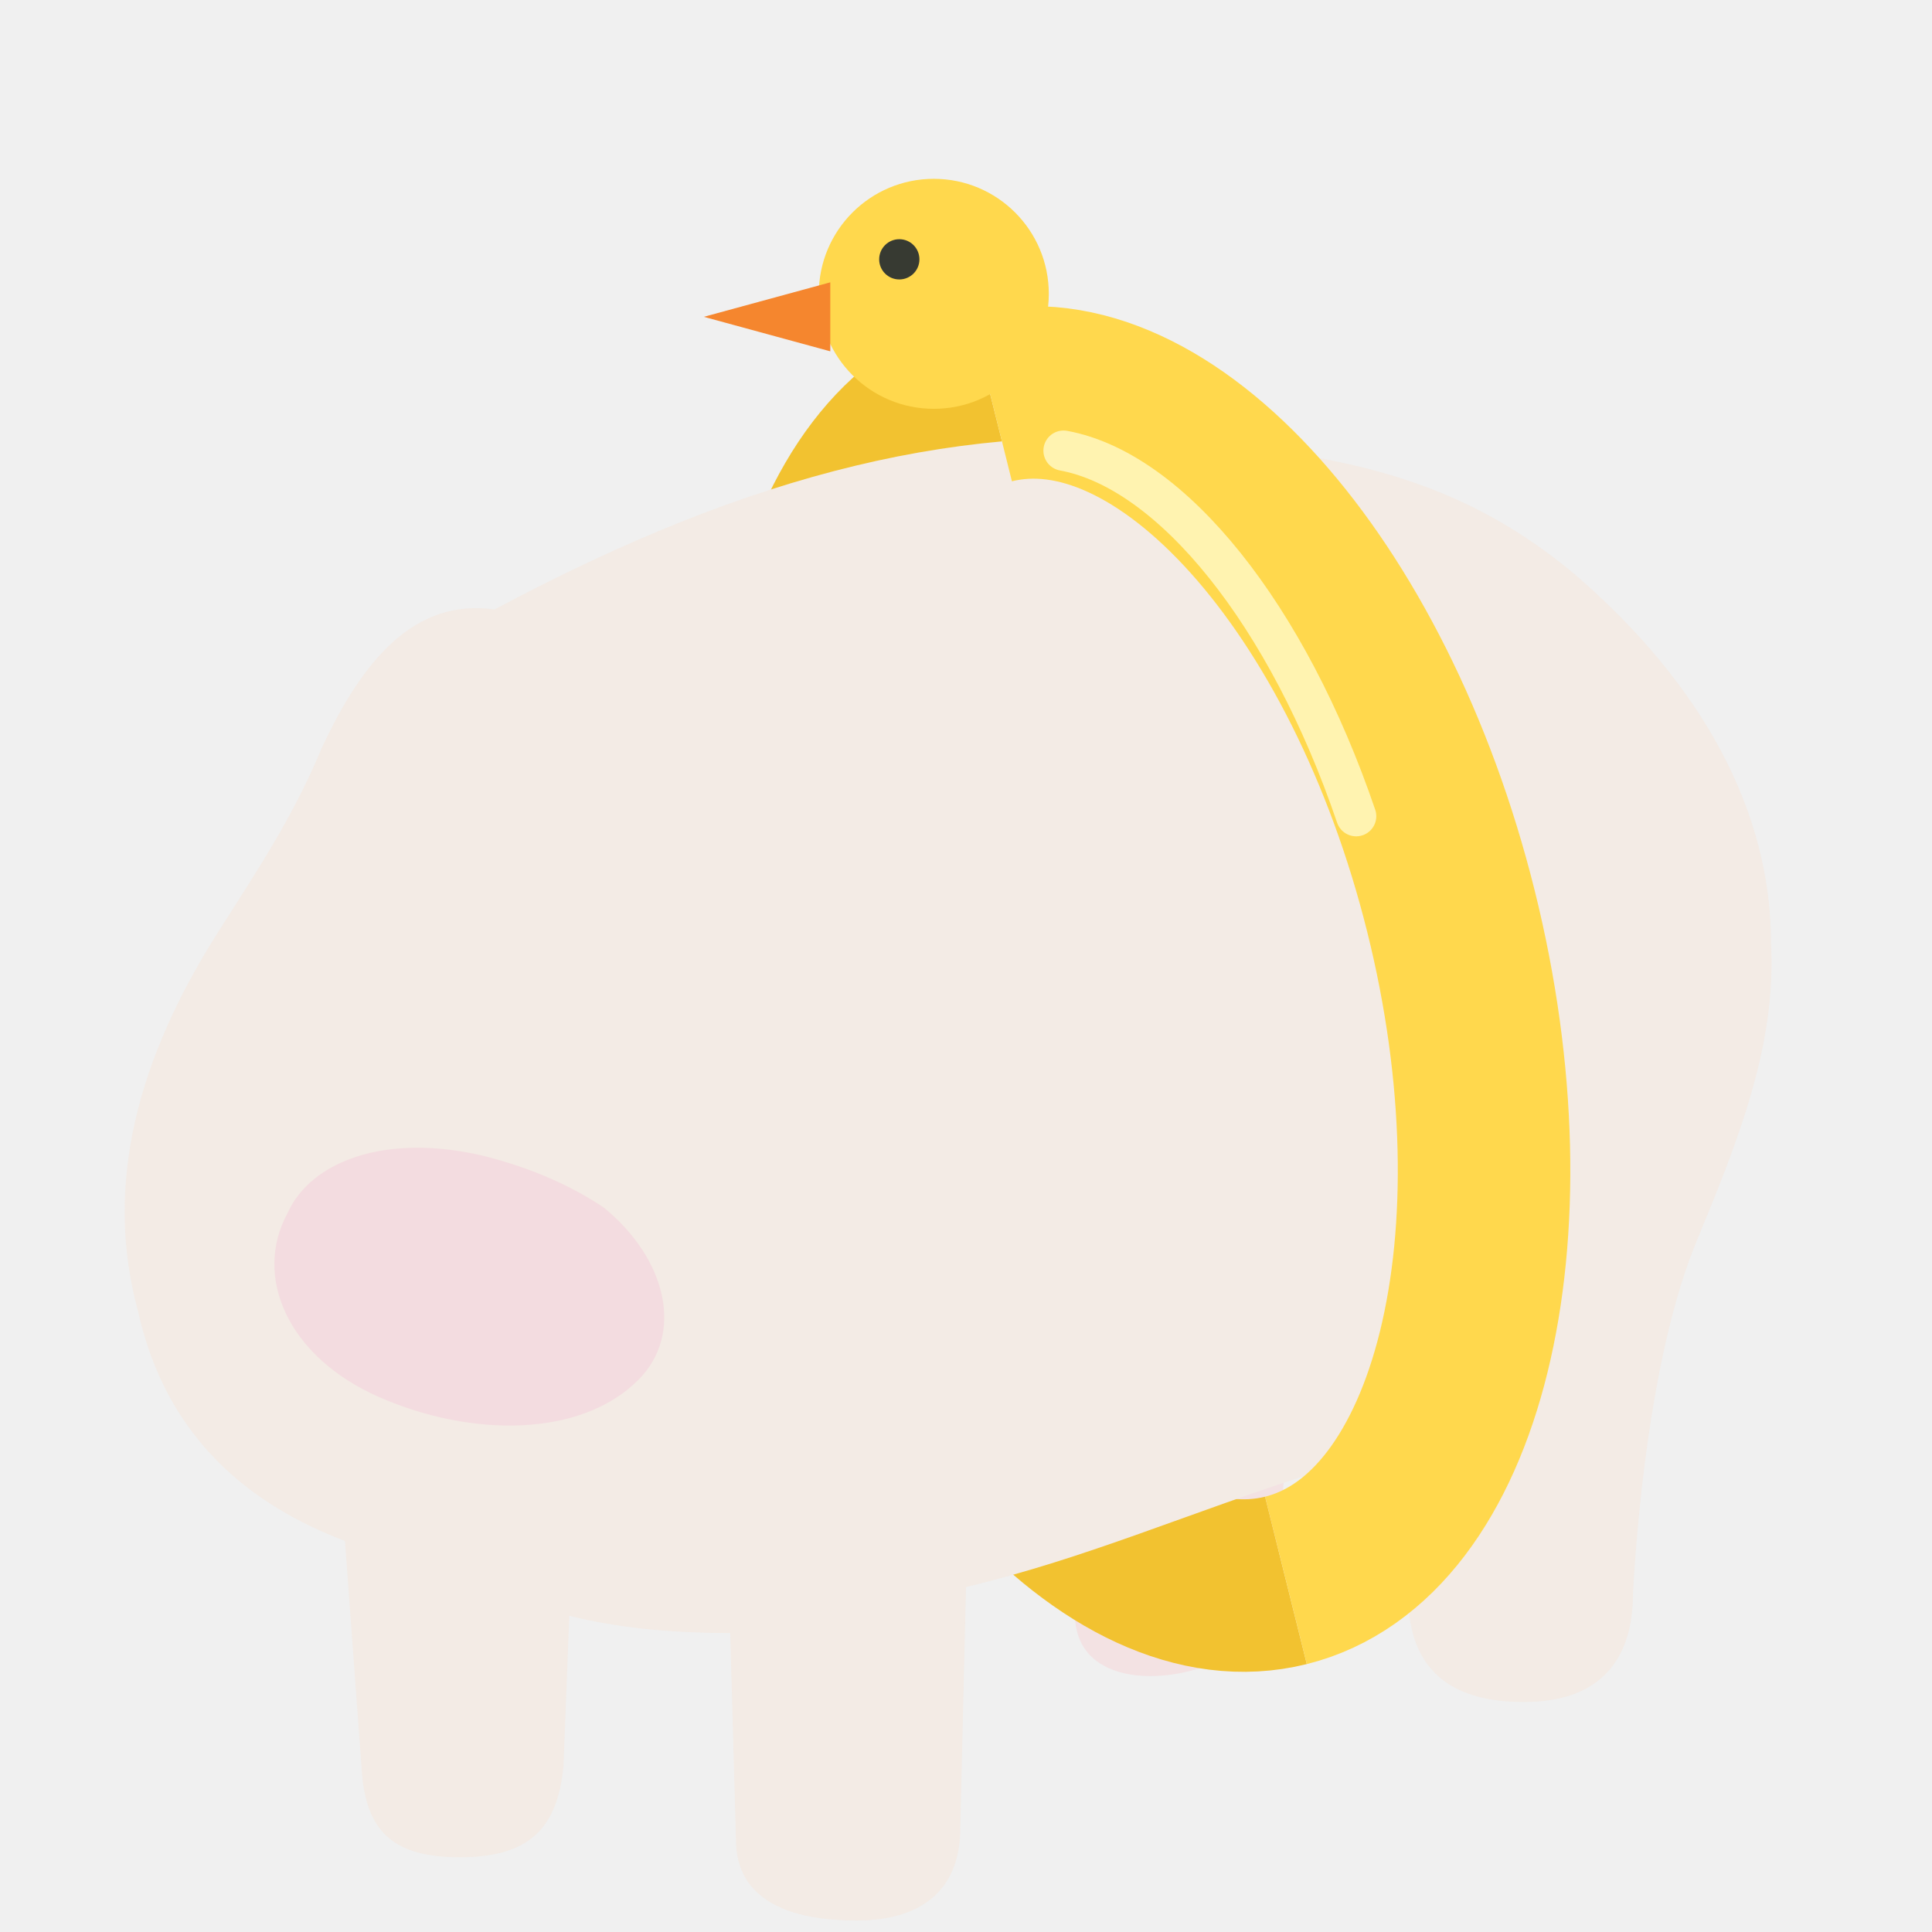
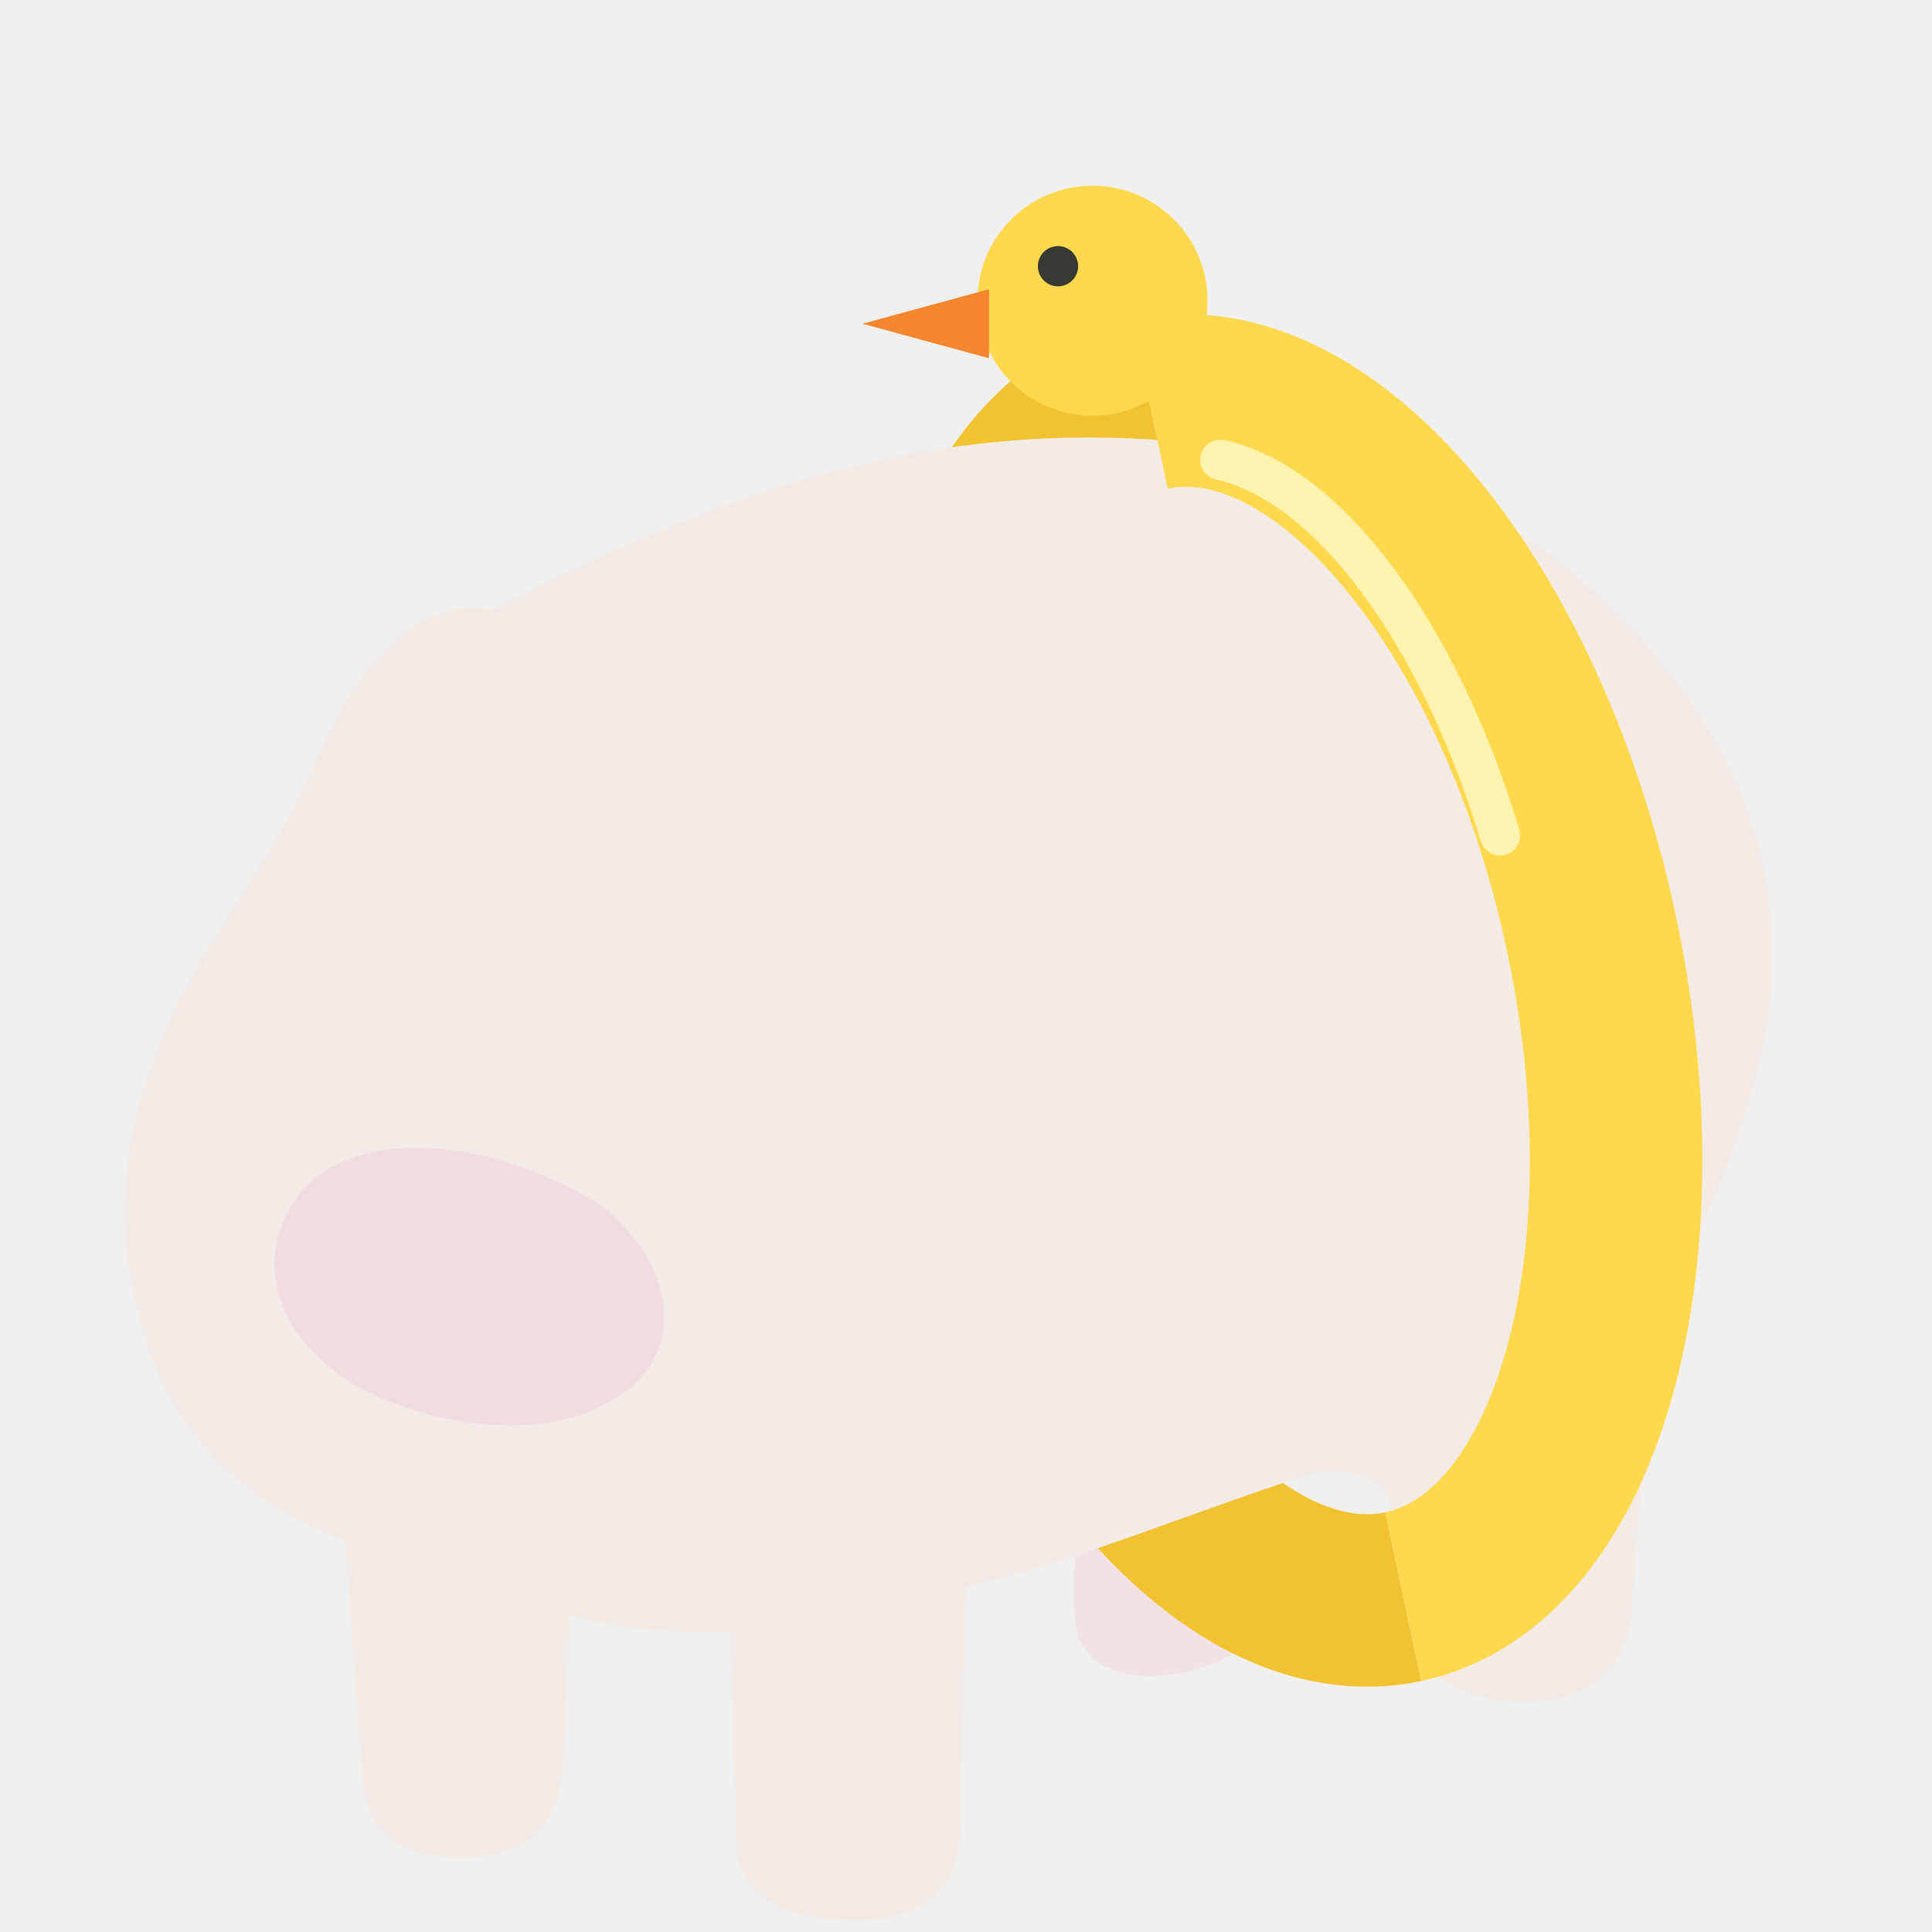
<svg xmlns="http://www.w3.org/2000/svg" viewBox="24 -36 336 336" width="128" height="128" role="img" aria-label="小黄鸭游泳圈">
  <style>@media (prefers-reduced-motion:reduce){*{animation:none!important}}</style>
  <g opacity=".18">
    <path fill="#FF9FA5" d="M214 210C213 221 210 232 211 246C212 256 224 257 233 254C244 251 246 240 247 225L248 211Z" />
    <path fill="#FFD1AF" d="M110 70C155 46 192 37 231 41C259 43 279 48 298 64C320 83 332 105 332 128C333 146 326 163 319 180C312 197 309 223 308 241C308 254 301 260 289 260C277 260 270 255 269 244L267 230C266 222 261 219 253 220C231 227 213 235 192 240L191 282C191 292 185 298 173 298C159 298 152 293 152 284L151 248C140 248 131 247 123 245L122 271C121 282 116 287 104 287C93 287 88 283 87 273L84 232C63 224 52 210 48 192C42 170 48 148 62 126C69 115 75 106 80 94C87 79 96 68 110 70Z" />
    <path fill="#FF8195" d="M108 165C91 161 78 166 74 175C68 186 74 200 90 207C106 214 125 214 135 204C143 196 140 183 129 174C123 170 116 167 108 165Z" />
  </g>
  <g class="w-swimring" data-wear="swimring" data-slot="waist">
-     <style>.w-swimring-duck{animation:w-swimring-bob 1.6s ease-in-out infinite;transform-origin:196.4px 33.1px}
+     <style>.w-swimring-duck{animation:w-swimring-bob 1.6s ease-in-out infinite;transform-origin:224px 34.3px}
    @keyframes w-swimring-bob{0%,100%{transform:rotate(0)}50%{transform:rotate(-10deg)}}</style>
    <mask id="w-swimring-behind" maskUnits="userSpaceOnUse" x="0" y="-60" width="400" height="400">
      <rect x="0" y="-60" width="400" height="400" fill="#fff" />
      <path d="M110 70C155 46 192 37 231 41C259 43 279 48 298 64C320 83 332 105 332 128C333 146 326 163 319 180C312 197 309 223 308 241C308 254 301 260 289 260C277 260 270 255 269 244L267 230C266 222 261 219 253 220C231 227 213 235 192 240L191 282C191 292 185 298 173 298C159 298 152 293 152 284L151 248C140 248 131 247 123 245L122 271C121 282 116 287 104 287C93 287 88 283 87 273L84 232C63 224 52 210 48 192C42 170 48 148 62 126C69 115 75 106 80 94C87 79 96 68 110 70Z" fill="#000" />
    </mask>
    <g mask="url(#w-swimring-behind)">
-       <g transform="rotate(-14 222 136)">
-         <path d="M222 30A56 106 0 0 0 222 242" fill="none" stroke="#F2C230" stroke-width="30" />
+       <g transform="rotate(-12 246 138)">
+         <path d="M246 32A56 106 0 0 0 246 244" fill="none" stroke="#F2C230" stroke-width="30" />
      </g>
    </g>
-     <g transform="rotate(-14 222 136)">
-       <path d="M222 30A56 106 0 0 1 222 242" fill="none" stroke="#FFD84D" stroke-width="30" />
-       <path d="M232 42A44 92 0 0 1 266 116" fill="none" stroke="#FFF3B0" stroke-width="7" stroke-linecap="round" />
+     <g transform="rotate(-12 246 138)">
+       <path d="M246 32A56 106 0 0 1 246 244" fill="none" stroke="#FFD84D" stroke-width="30" />
+       <path d="M256 44A44 92 0 0 1 290 118" fill="none" stroke="#FFF3B0" stroke-width="7" stroke-linecap="round" />
    </g>
    <g class="w-swimring-duck">
-       <circle cx="186.4" cy="15.1" r="20" fill="#FFD84D" />
-       <path d="M168.4 13.1L146.4 19.1L168.4 25.1Z" fill="#F5862E" />
-       <circle cx="180.4" cy="9.1" r="3.5" fill="#373A32" />
+       <circle cx="214" cy="16.3" r="20" fill="#FFD84D" />
+       <path d="M196 14.3L174 20.3L196 26.3Z" fill="#F5862E" />
+       <circle cx="208" cy="10.3" r="3.5" fill="#373A32" />
    </g>
  </g>
</svg>
